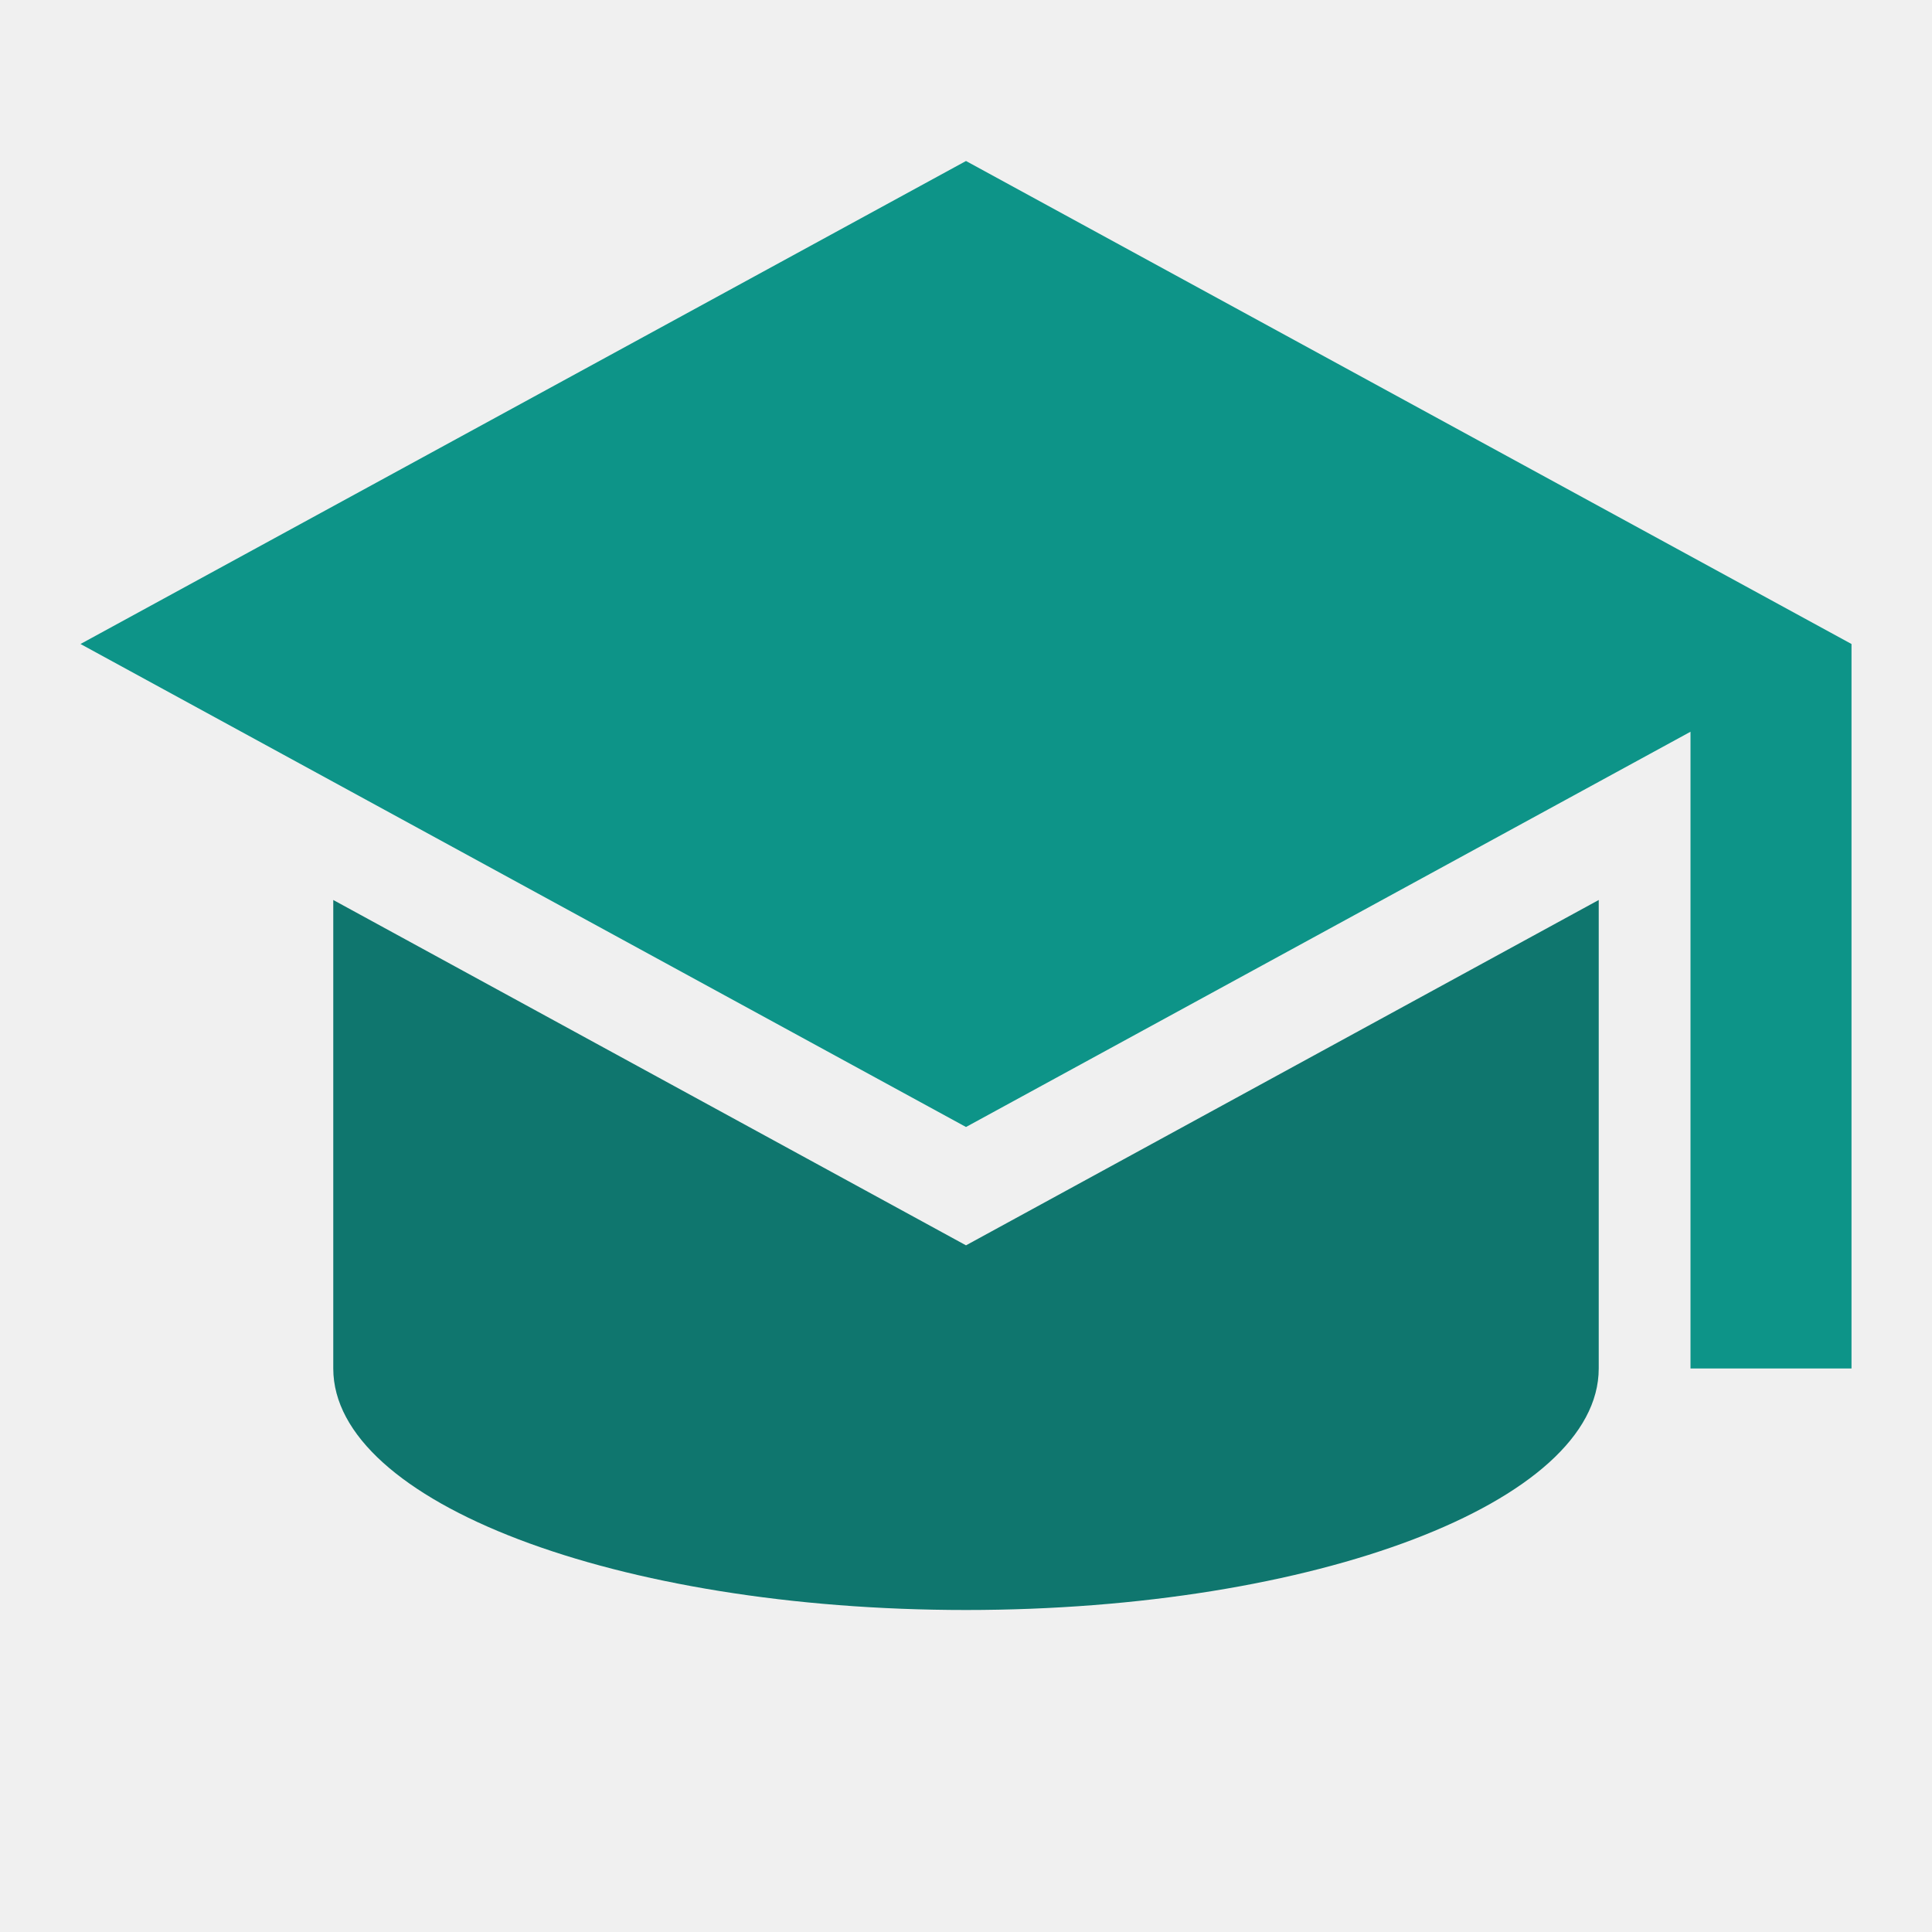
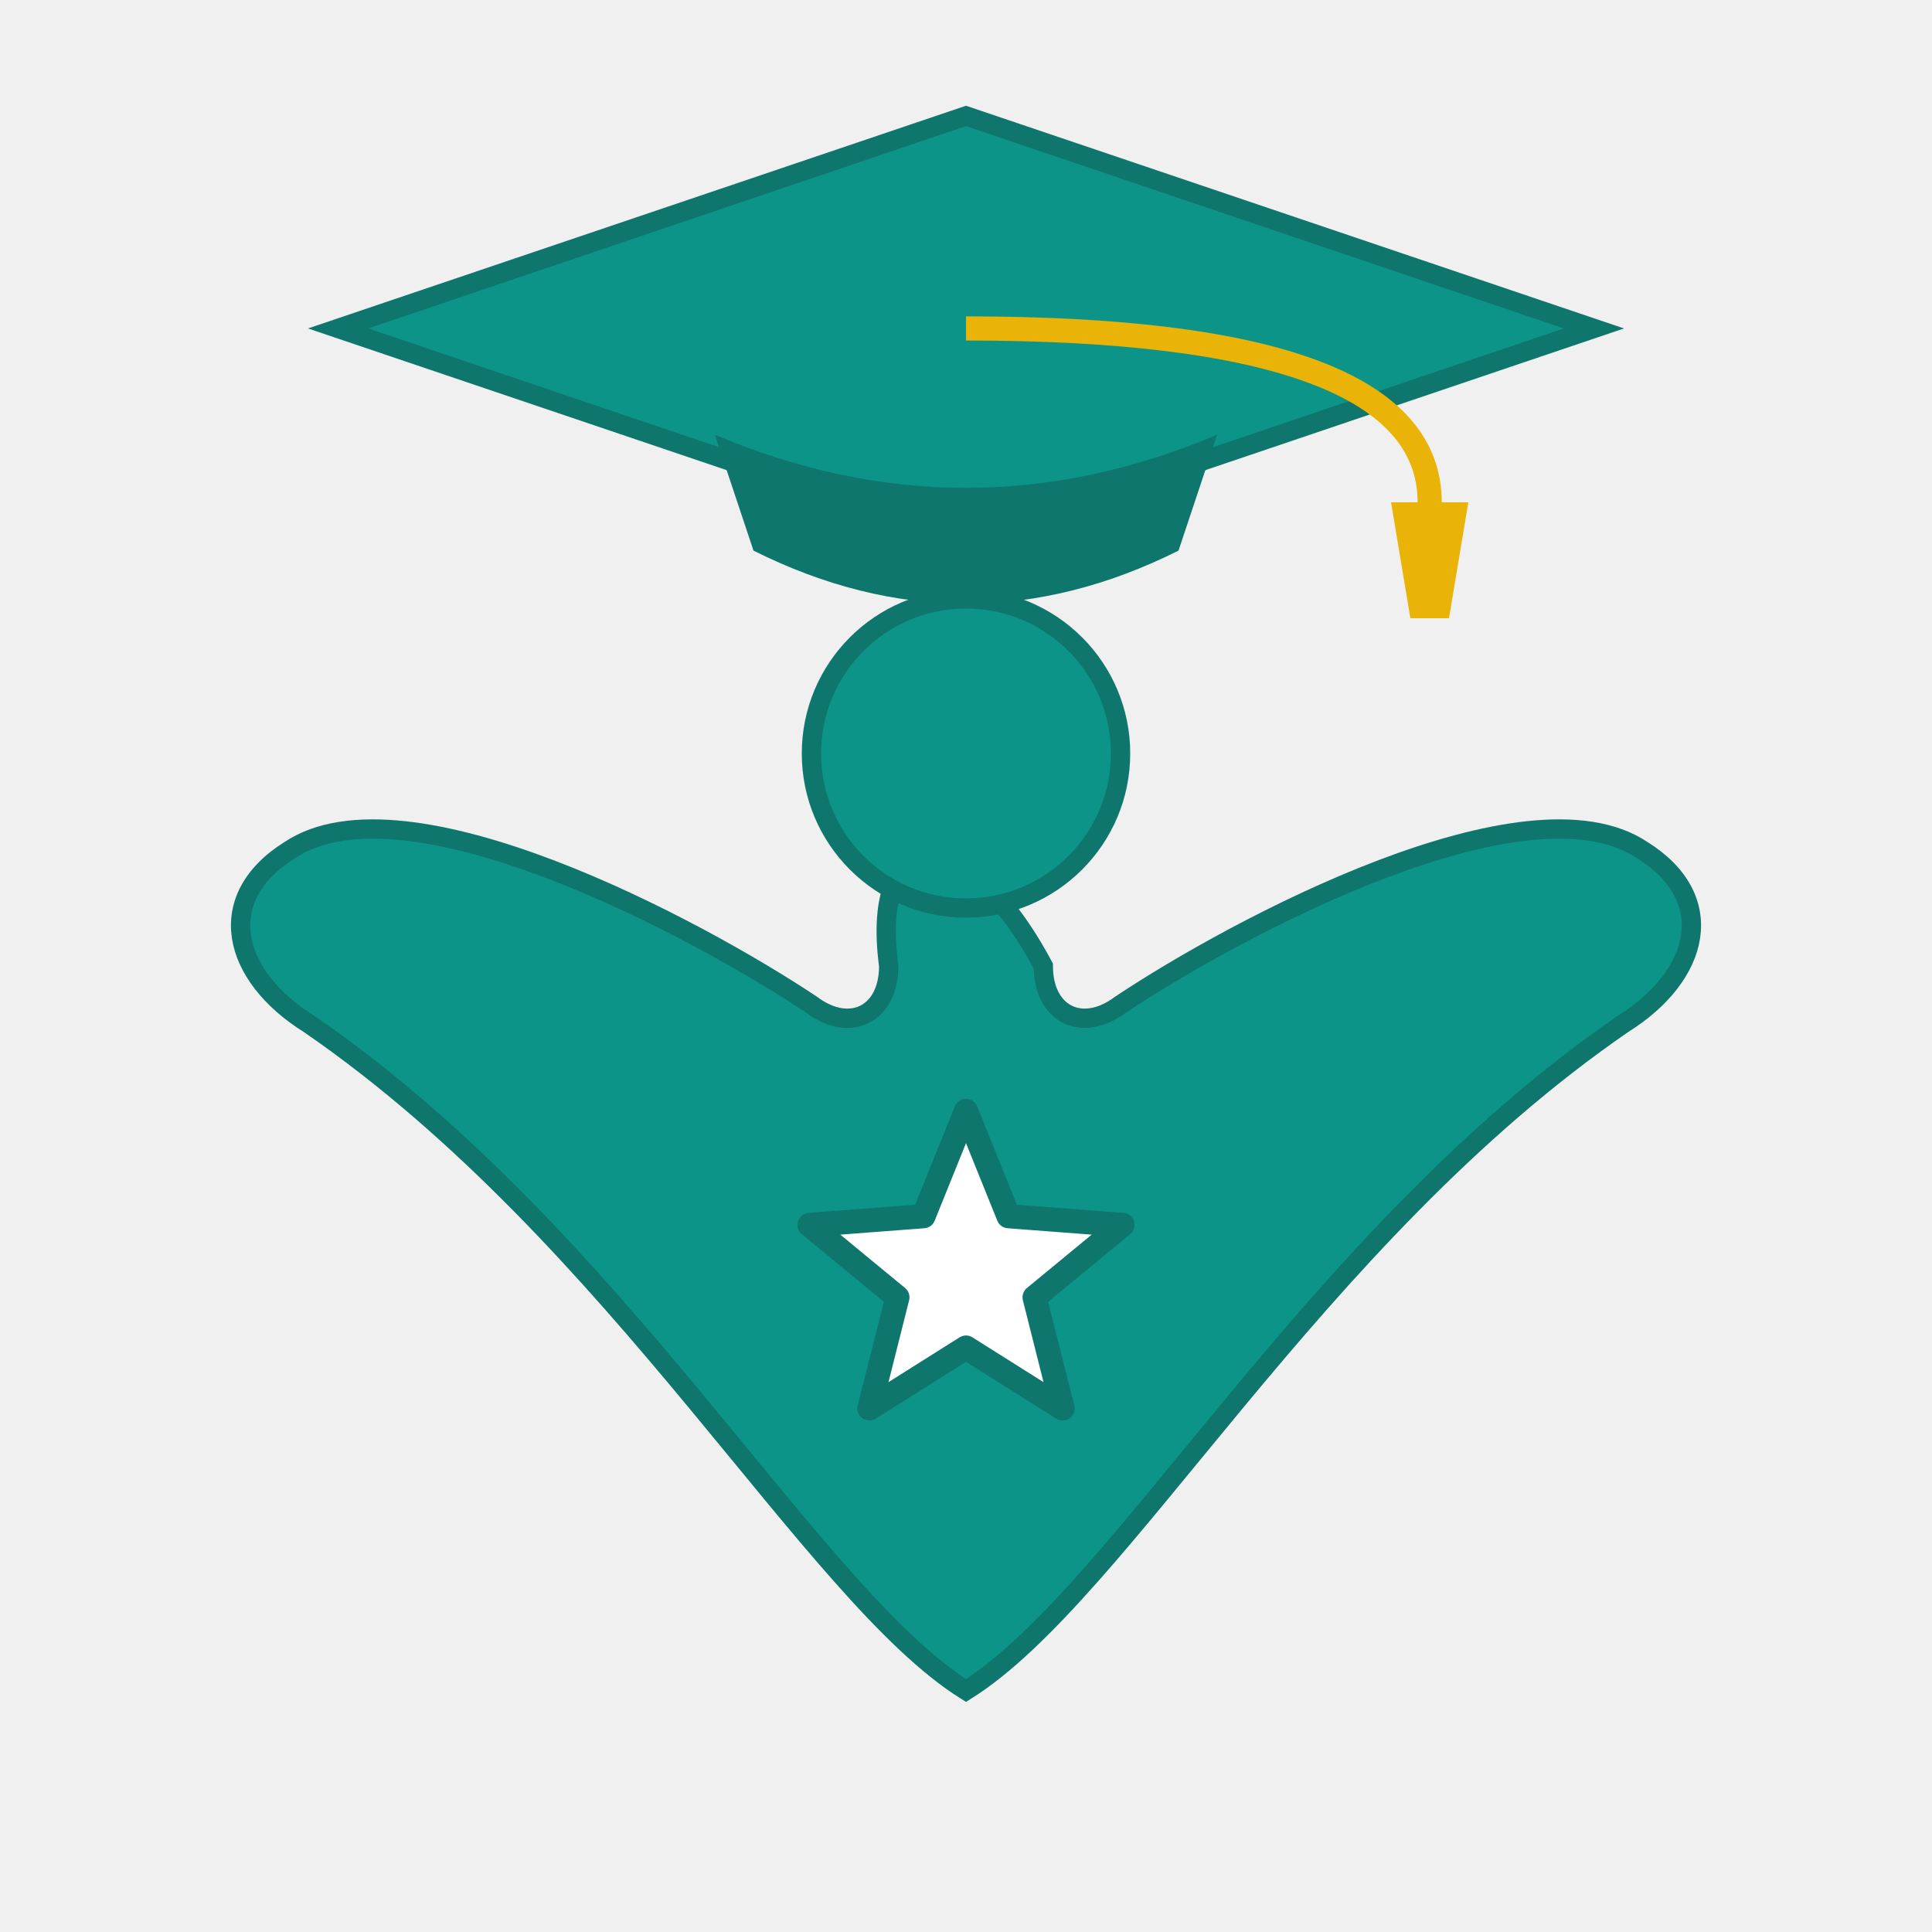
- <svg xmlns="http://www.w3.org/2000/svg" viewBox="0 0 24 24" width="64" height="64">
-   <path d="M12 2L1 8l11 6 9-4.91V17h2V8L12 2z" fill="#0d9488" />
-   <path d="M4.14 11.18V17c0 1.66 3.52 3 7.86 3s7.86-1.34 7.86-3v-5.82l-7.86 4.29-7.86-4.29z" fill="#0f766e" />
+ <svg xmlns="http://www.w3.org/2000/svg" viewBox="0 0 200 200" width="100" height="100">
+   <path d="M 100 175 C 84 165 64 128 32 106 C 24 101 22 93 30 88 C 42 80 72 96 84 104 C 88 107 92 105 92 100 C 90 85 100 85 108 100 C 108 105 112 107 116 104 C 128 96 158 80 170 88 C 178 93 176 101 168 106 C 136 128 116 165 100 175 Z" fill="#0d9488" stroke="#0f766e" stroke-width="2" />
+   <path d="M 100 115 L 104.4 125.9 L 116.2 126.8 L 107.1 134.3 L 110 145.8 L 100 139.5 L 90 145.8 L 92.9 134.3 L 83.8 126.8 L 95.6 125.9 Z" fill="#ffffff" stroke="#0f766e" stroke-width="2.5" stroke-linejoin="round" />
+   <circle cx="100" cy="78" r="16" fill="#0d9488" stroke="#0f766e" stroke-width="2" />
+   <path d="M 100 12 L 165 34 L 100 56 L 35 34 Z" fill="#0d9488" stroke="#0f766e" stroke-width="2" />
+   <path d="M 74 45 Q 100 56 126 45 L 122 57 Q 100 68 78 57 Z" fill="#0f766e" />
+   <path d="M 100 34 Q 148 34 148 52" fill="none" stroke="#eab308" stroke-width="2.5" />
+   <path d="M 144 52 L 152 52 L 150 64 L 146 64 Z" fill="#eab308" />
</svg>
